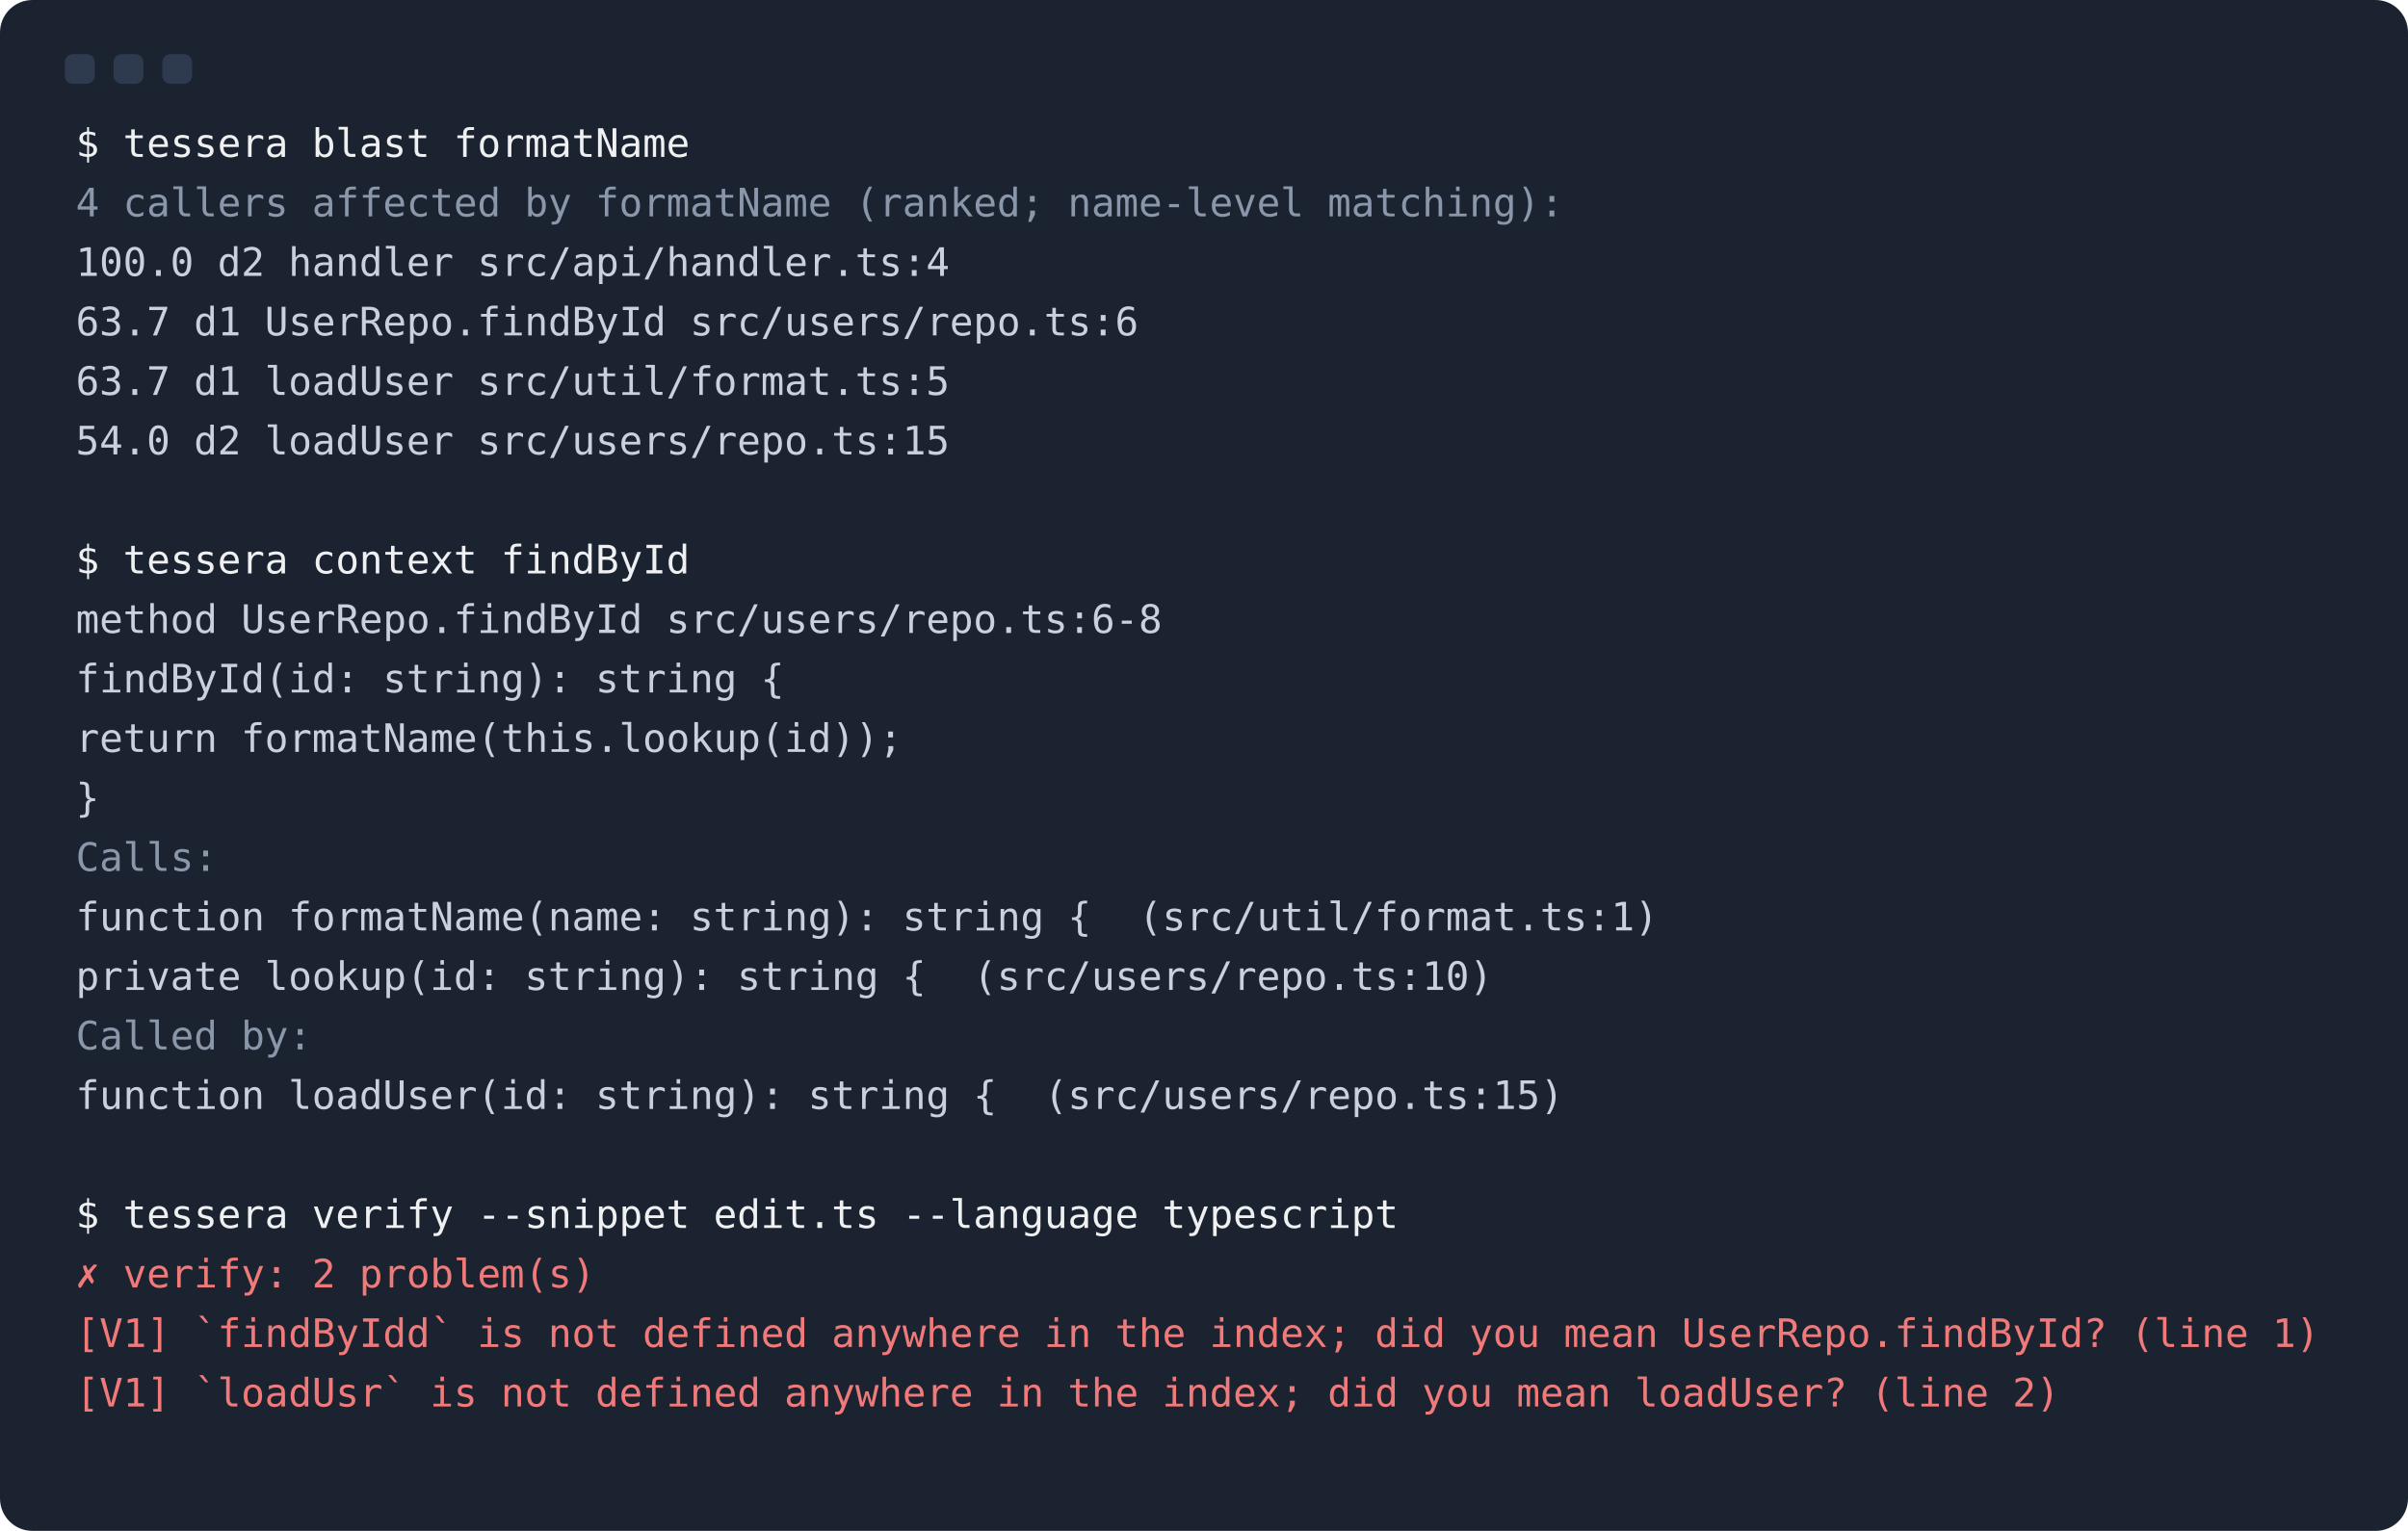
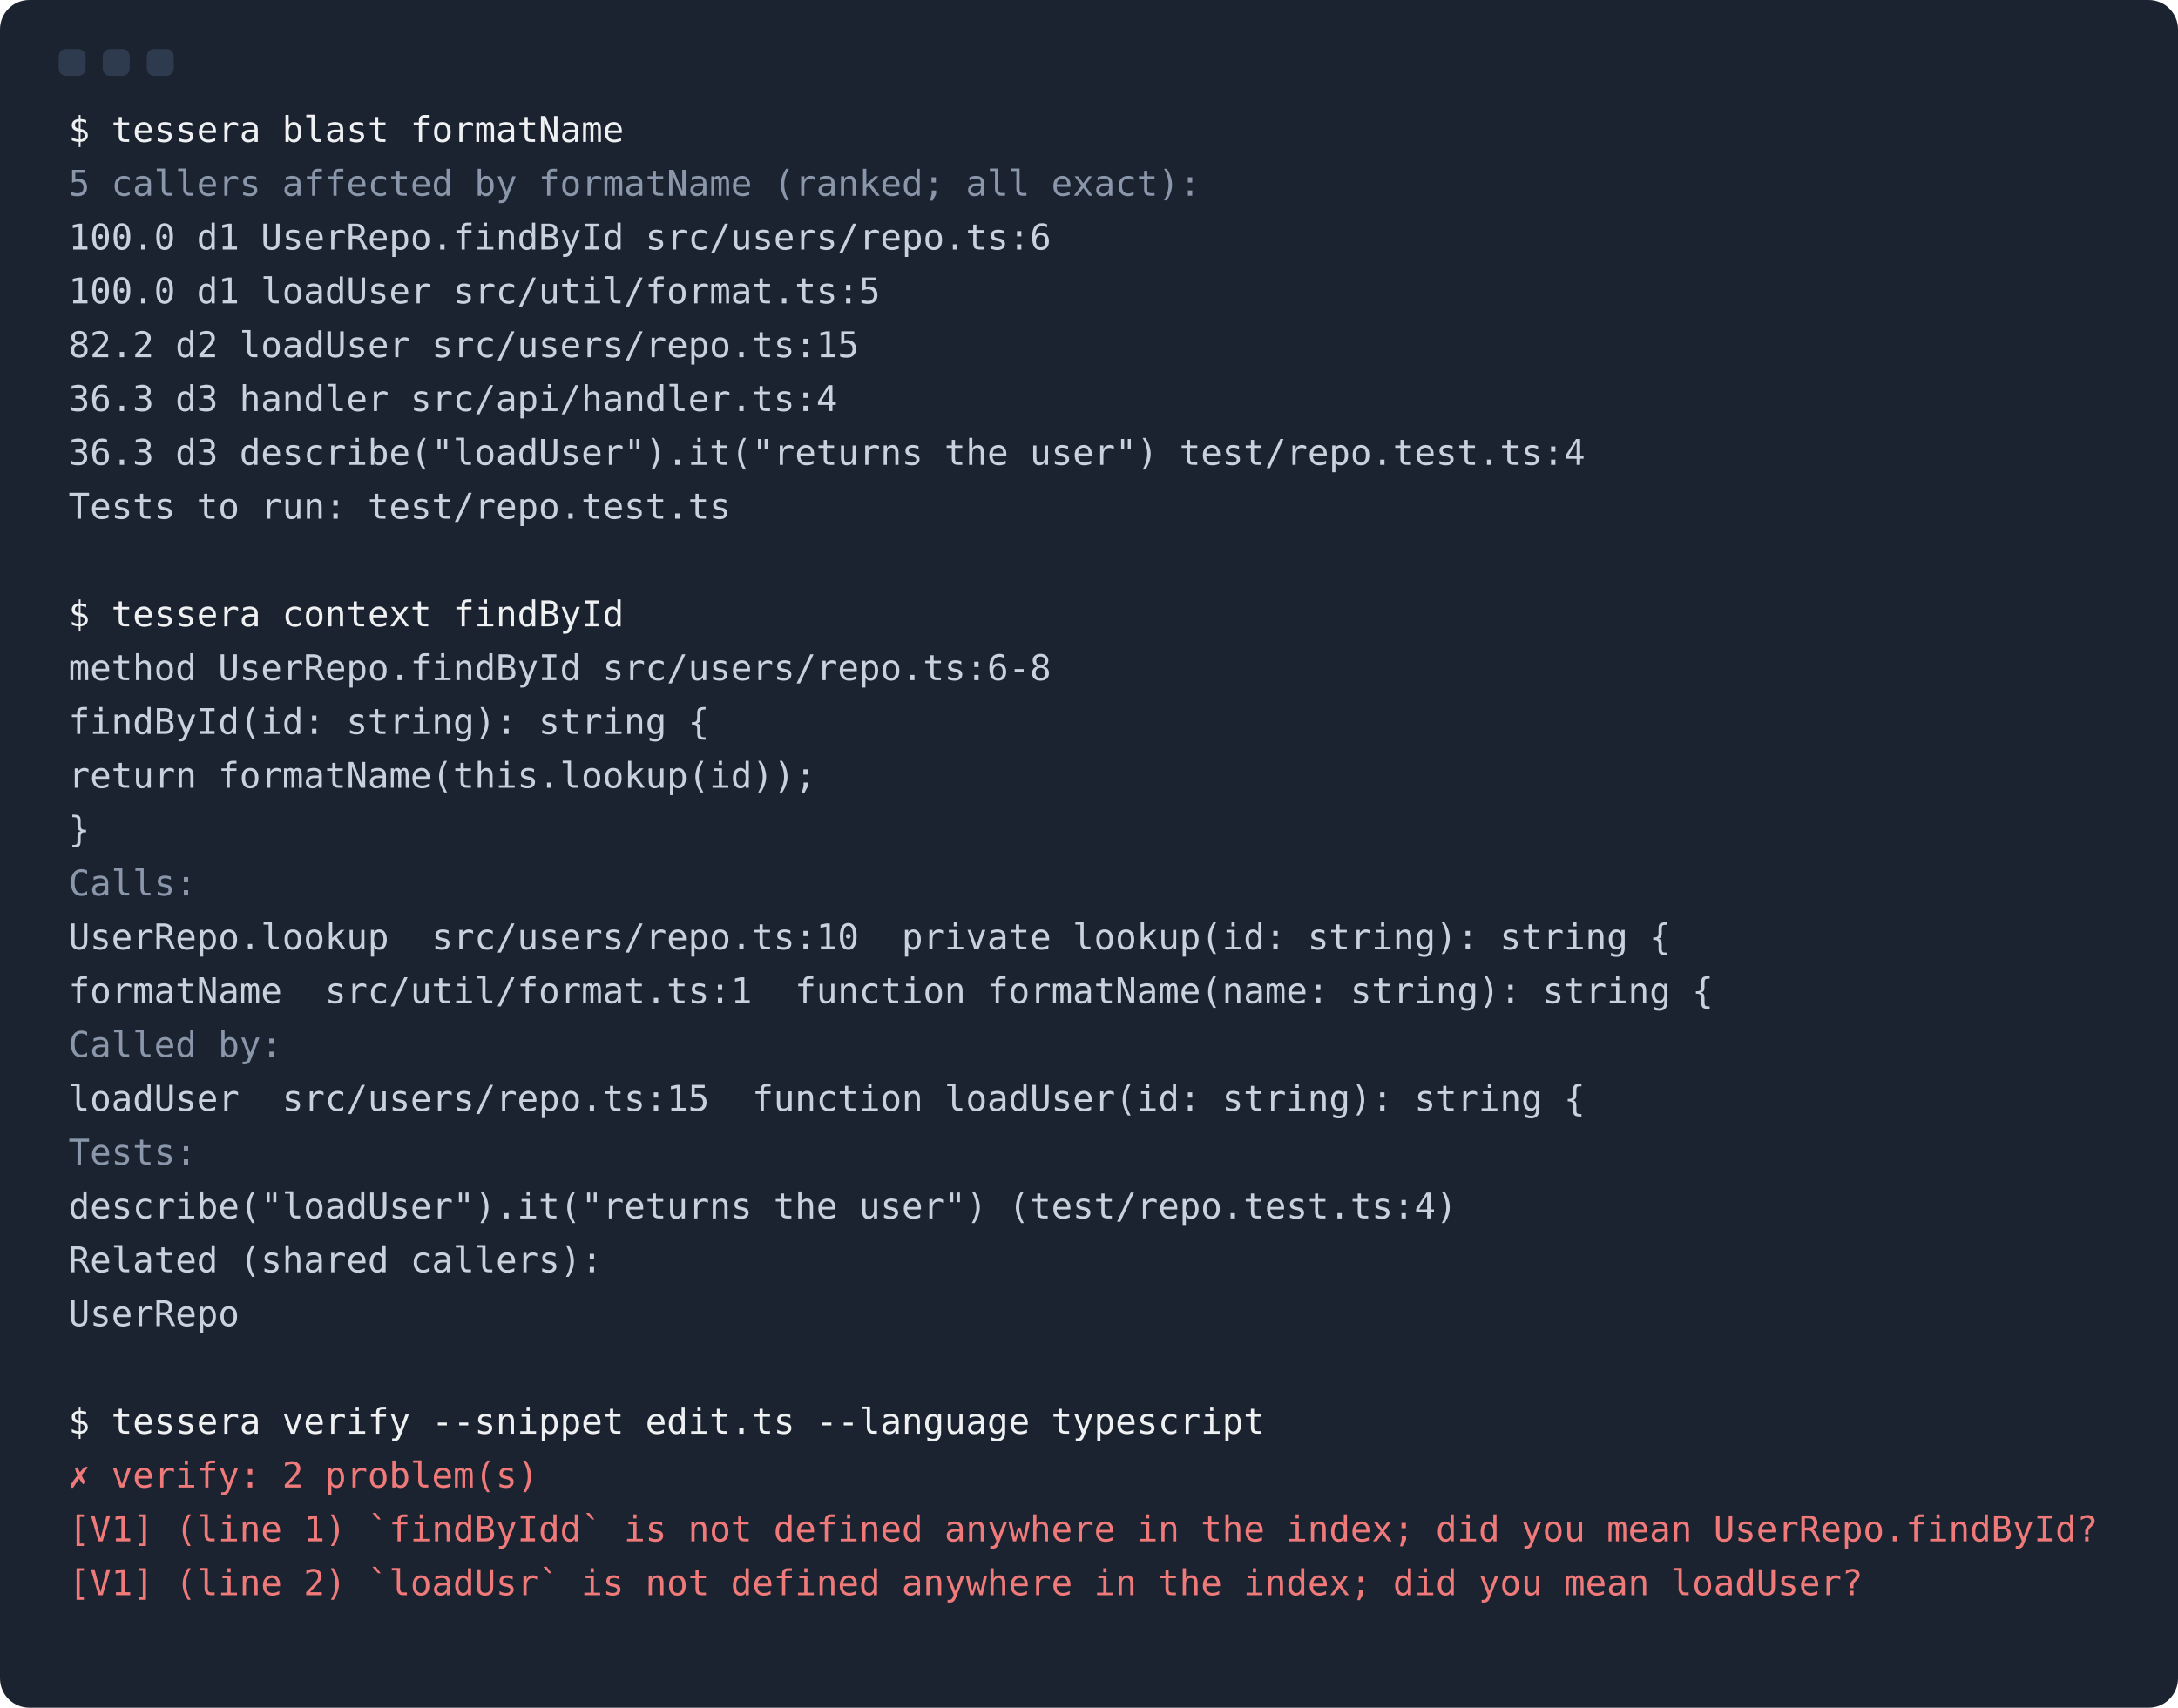
- <svg xmlns="http://www.w3.org/2000/svg" viewBox="0 0 890 566" width="890" height="566" role="img" aria-label="Terminal session: tessera blast, context and verify">
-   <rect width="890" height="566" rx="12" fill="#1C2330" />
+ <svg xmlns="http://www.w3.org/2000/svg" viewBox="0 0 890 698" width="890" height="698" role="img" aria-label="Terminal session: tessera blast, context and verify">
+   <rect width="890" height="698" rx="12" fill="#1C2330" />
  <rect x="24" y="20" width="11" height="11" rx="3" fill="#2E3A4E" />
  <rect x="42" y="20" width="11" height="11" rx="3" fill="#2E3A4E" />
  <rect x="60" y="20" width="11" height="11" rx="3" fill="#2E3A4E" />
  <g font-family="JetBrains Mono, SFMono-Regular, Menlo, Consolas, monospace" font-size="14.5">
    <text x="28" y="58" fill="#EEF0F2">$ tessera blast formatName</text>
-     <text x="28" y="80" fill="#8A97AA">4 callers affected by formatName (ranked; name-level matching):</text>
-     <text x="28" y="102" fill="#C9D1DD">  100.0 d2 handler src/api/handler.ts:4</text>
-     <text x="28" y="124" fill="#C9D1DD">   63.7 d1 UserRepo.findById src/users/repo.ts:6</text>
-     <text x="28" y="146" fill="#C9D1DD">   63.7 d1 loadUser src/util/format.ts:5</text>
-     <text x="28" y="168" fill="#C9D1DD">   54.0 d2 loadUser src/users/repo.ts:15</text>
-     <text x="28" y="190" fill="#C9D1DD"> </text>
-     <text x="28" y="212" fill="#EEF0F2">$ tessera context findById</text>
-     <text x="28" y="234" fill="#C9D1DD">method UserRepo.findById src/users/repo.ts:6-8</text>
-     <text x="28" y="256" fill="#C9D1DD">  findById(id: string): string {</text>
-     <text x="28" y="278" fill="#C9D1DD">    return formatName(this.lookup(id));</text>
-     <text x="28" y="300" fill="#C9D1DD">  }</text>
-     <text x="28" y="322" fill="#8A97AA">Calls:</text>
-     <text x="28" y="344" fill="#C9D1DD">  function formatName(name: string): string {  (src/util/format.ts:1)</text>
-     <text x="28" y="366" fill="#C9D1DD">  private lookup(id: string): string {  (src/users/repo.ts:10)</text>
-     <text x="28" y="388" fill="#8A97AA">Called by:</text>
-     <text x="28" y="410" fill="#C9D1DD">  function loadUser(id: string): string {  (src/users/repo.ts:15)</text>
-     <text x="28" y="432" fill="#C9D1DD"> </text>
-     <text x="28" y="454" fill="#EEF0F2">$ tessera verify --snippet edit.ts --language typescript</text>
-     <text x="28" y="476" fill="#F07A7A">✗ verify: 2 problem(s)</text>
-     <text x="28" y="498" fill="#F07A7A">  [V1] `findByIdd` is not defined anywhere in the index; did you mean UserRepo.findById? (line 1)</text>
-     <text x="28" y="520" fill="#F07A7A">  [V1] `loadUsr` is not defined anywhere in the index; did you mean loadUser? (line 2)</text>
+     <text x="28" y="80" fill="#8A97AA">5 callers affected by formatName (ranked; all exact):</text>
+     <text x="28" y="102" fill="#C9D1DD">  100.0 d1 UserRepo.findById src/users/repo.ts:6</text>
+     <text x="28" y="124" fill="#C9D1DD">  100.0 d1 loadUser src/util/format.ts:5</text>
+     <text x="28" y="146" fill="#C9D1DD">   82.2 d2 loadUser src/users/repo.ts:15</text>
+     <text x="28" y="168" fill="#C9D1DD">   36.3 d3 handler src/api/handler.ts:4</text>
+     <text x="28" y="190" fill="#C9D1DD">   36.3 d3 describe("loadUser").it("returns the user") test/repo.test.ts:4</text>
+     <text x="28" y="212" fill="#C9D1DD">Tests to run: test/repo.test.ts</text>
+     <text x="28" y="234" fill="#C9D1DD"> </text>
+     <text x="28" y="256" fill="#EEF0F2">$ tessera context findById</text>
+     <text x="28" y="278" fill="#C9D1DD">method UserRepo.findById src/users/repo.ts:6-8</text>
+     <text x="28" y="300" fill="#C9D1DD">  findById(id: string): string {</text>
+     <text x="28" y="322" fill="#C9D1DD">    return formatName(this.lookup(id));</text>
+     <text x="28" y="344" fill="#C9D1DD">  }</text>
+     <text x="28" y="366" fill="#8A97AA">Calls:</text>
+     <text x="28" y="388" fill="#C9D1DD">  UserRepo.lookup  src/users/repo.ts:10  private lookup(id: string): string {</text>
+     <text x="28" y="410" fill="#C9D1DD">  formatName  src/util/format.ts:1  function formatName(name: string): string {</text>
+     <text x="28" y="432" fill="#8A97AA">Called by:</text>
+     <text x="28" y="454" fill="#C9D1DD">  loadUser  src/users/repo.ts:15  function loadUser(id: string): string {</text>
+     <text x="28" y="476" fill="#8A97AA">Tests:</text>
+     <text x="28" y="498" fill="#C9D1DD">  describe("loadUser").it("returns the user") (test/repo.test.ts:4)</text>
+     <text x="28" y="520" fill="#C9D1DD">Related (shared callers):</text>
+     <text x="28" y="542" fill="#C9D1DD">  UserRepo</text>
+     <text x="28" y="564" fill="#C9D1DD"> </text>
+     <text x="28" y="586" fill="#EEF0F2">$ tessera verify --snippet edit.ts --language typescript</text>
+     <text x="28" y="608" fill="#F07A7A">✗ verify: 2 problem(s)</text>
+     <text x="28" y="630" fill="#F07A7A">  [V1] (line 1) `findByIdd` is not defined anywhere in the index; did you mean UserRepo.findById?</text>
+     <text x="28" y="652" fill="#F07A7A">  [V1] (line 2) `loadUsr` is not defined anywhere in the index; did you mean loadUser?</text>
  </g>
</svg>
